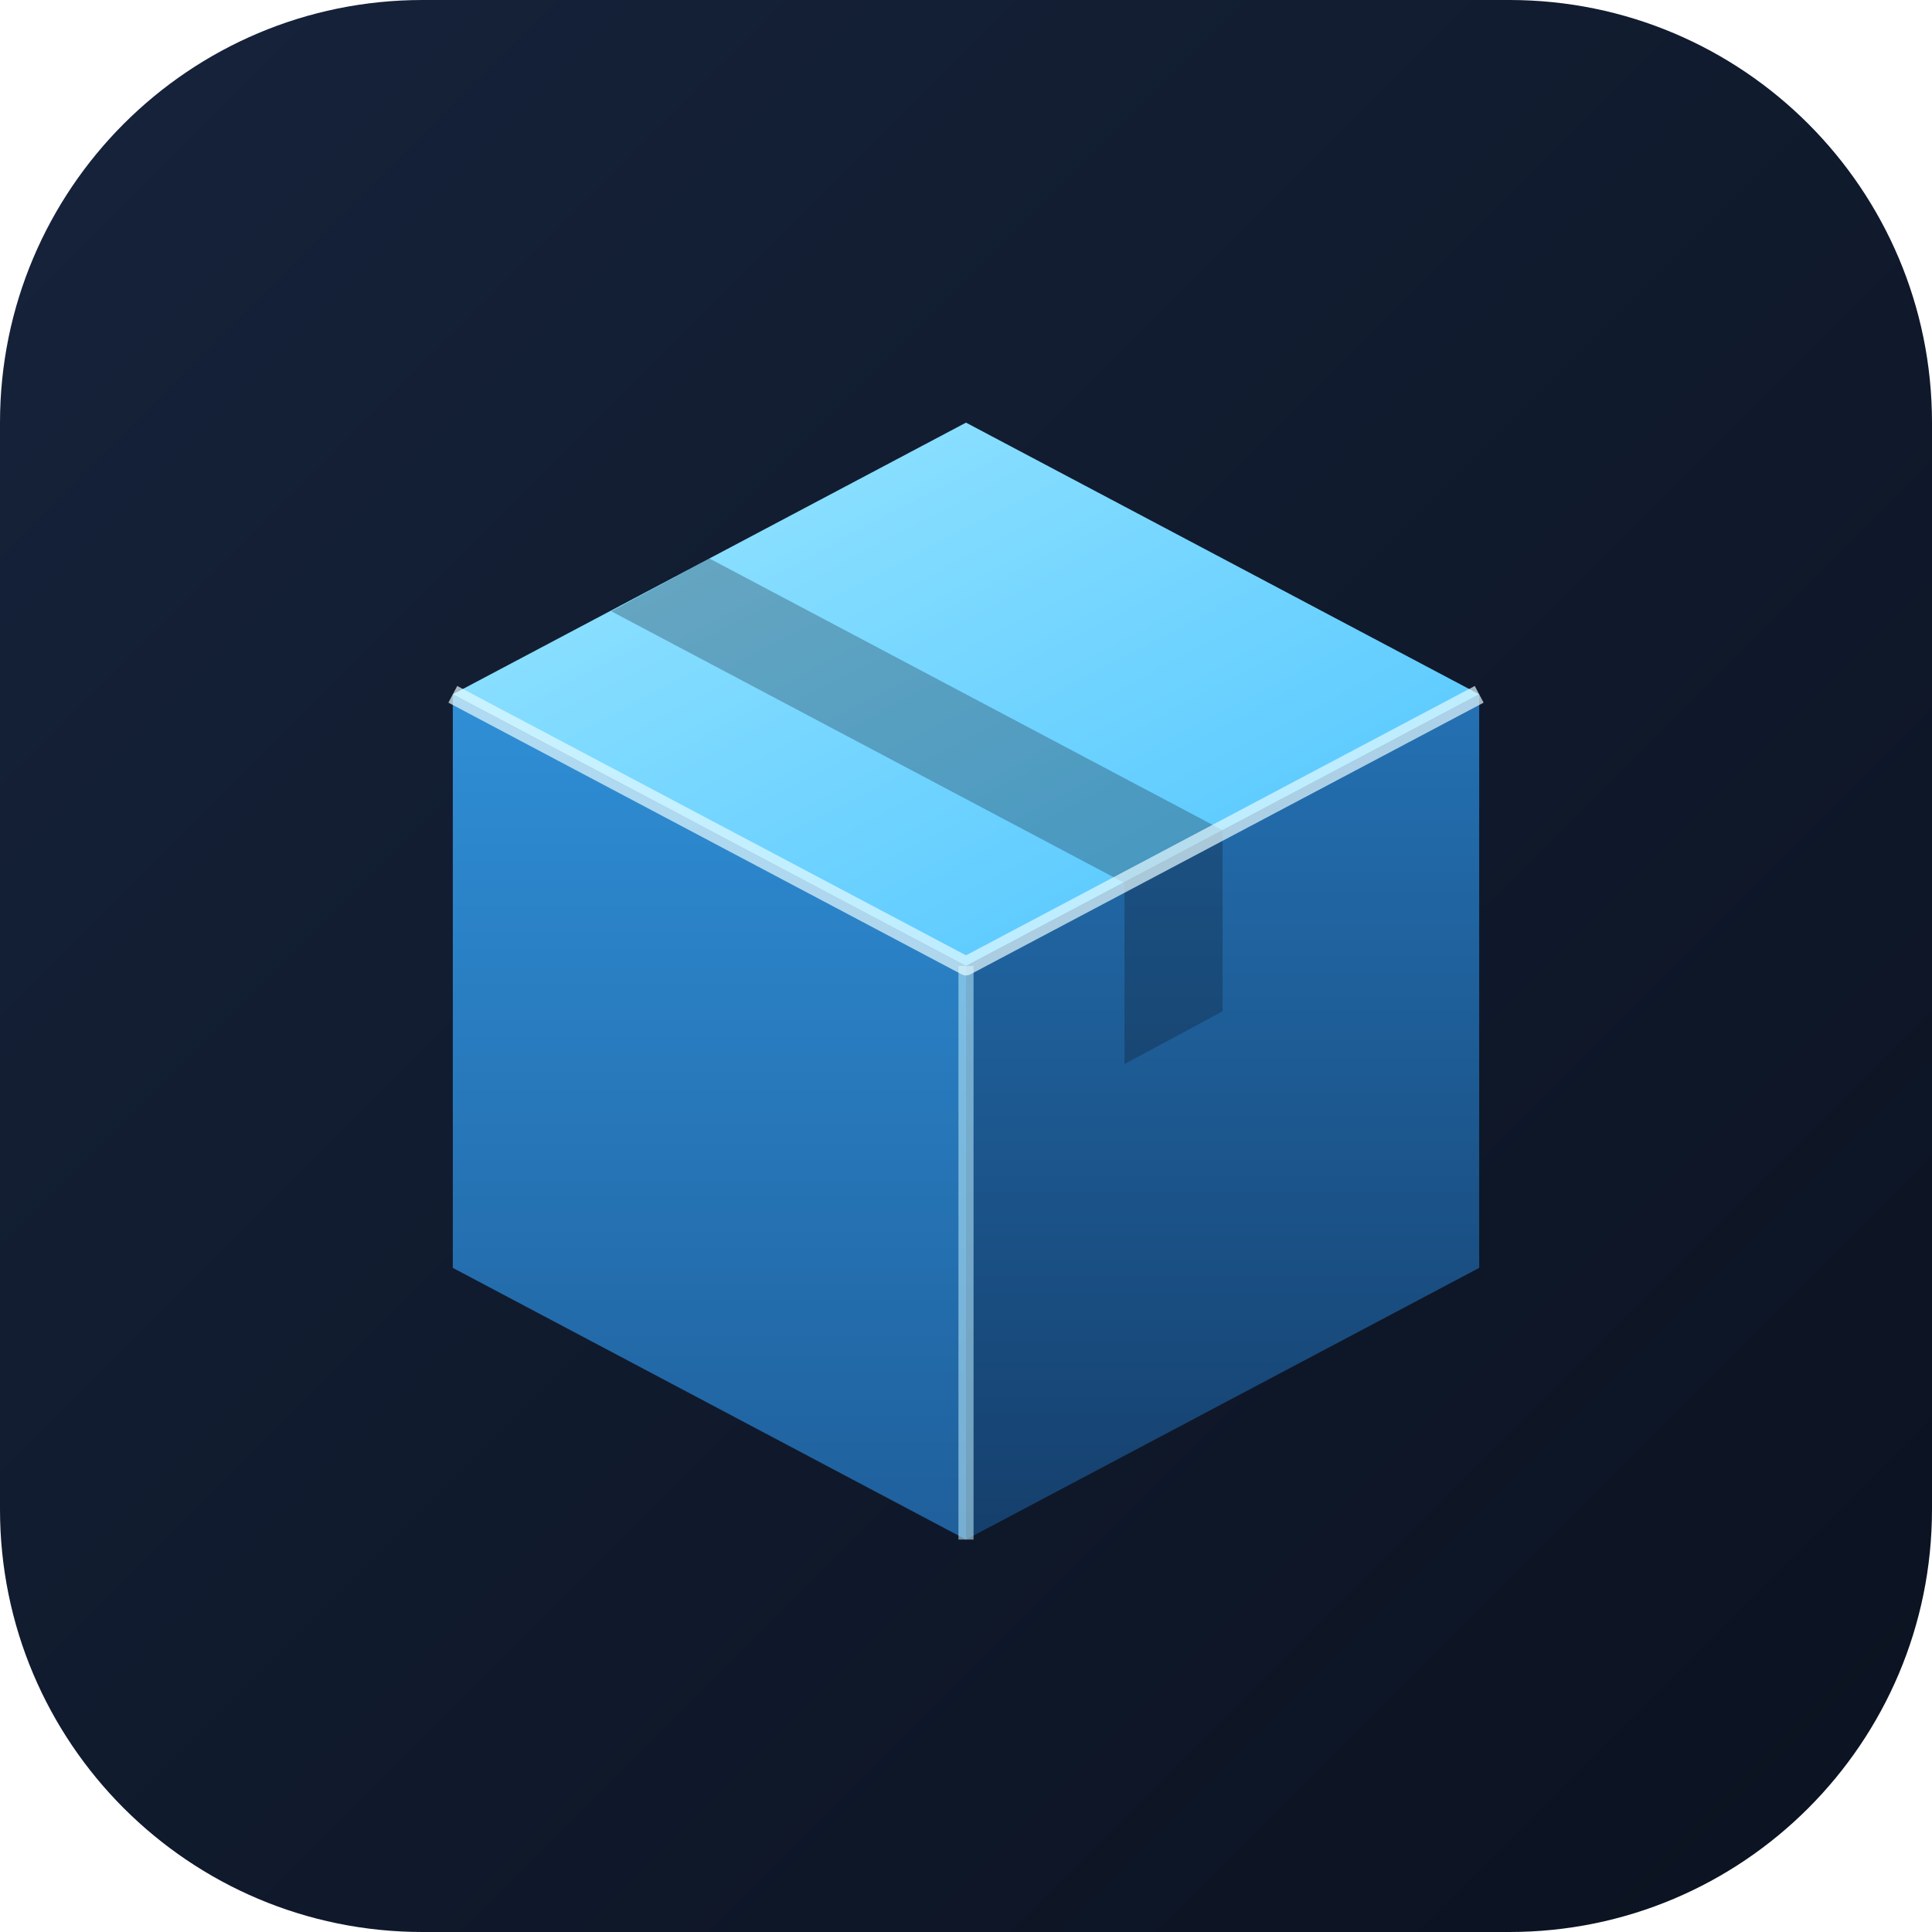
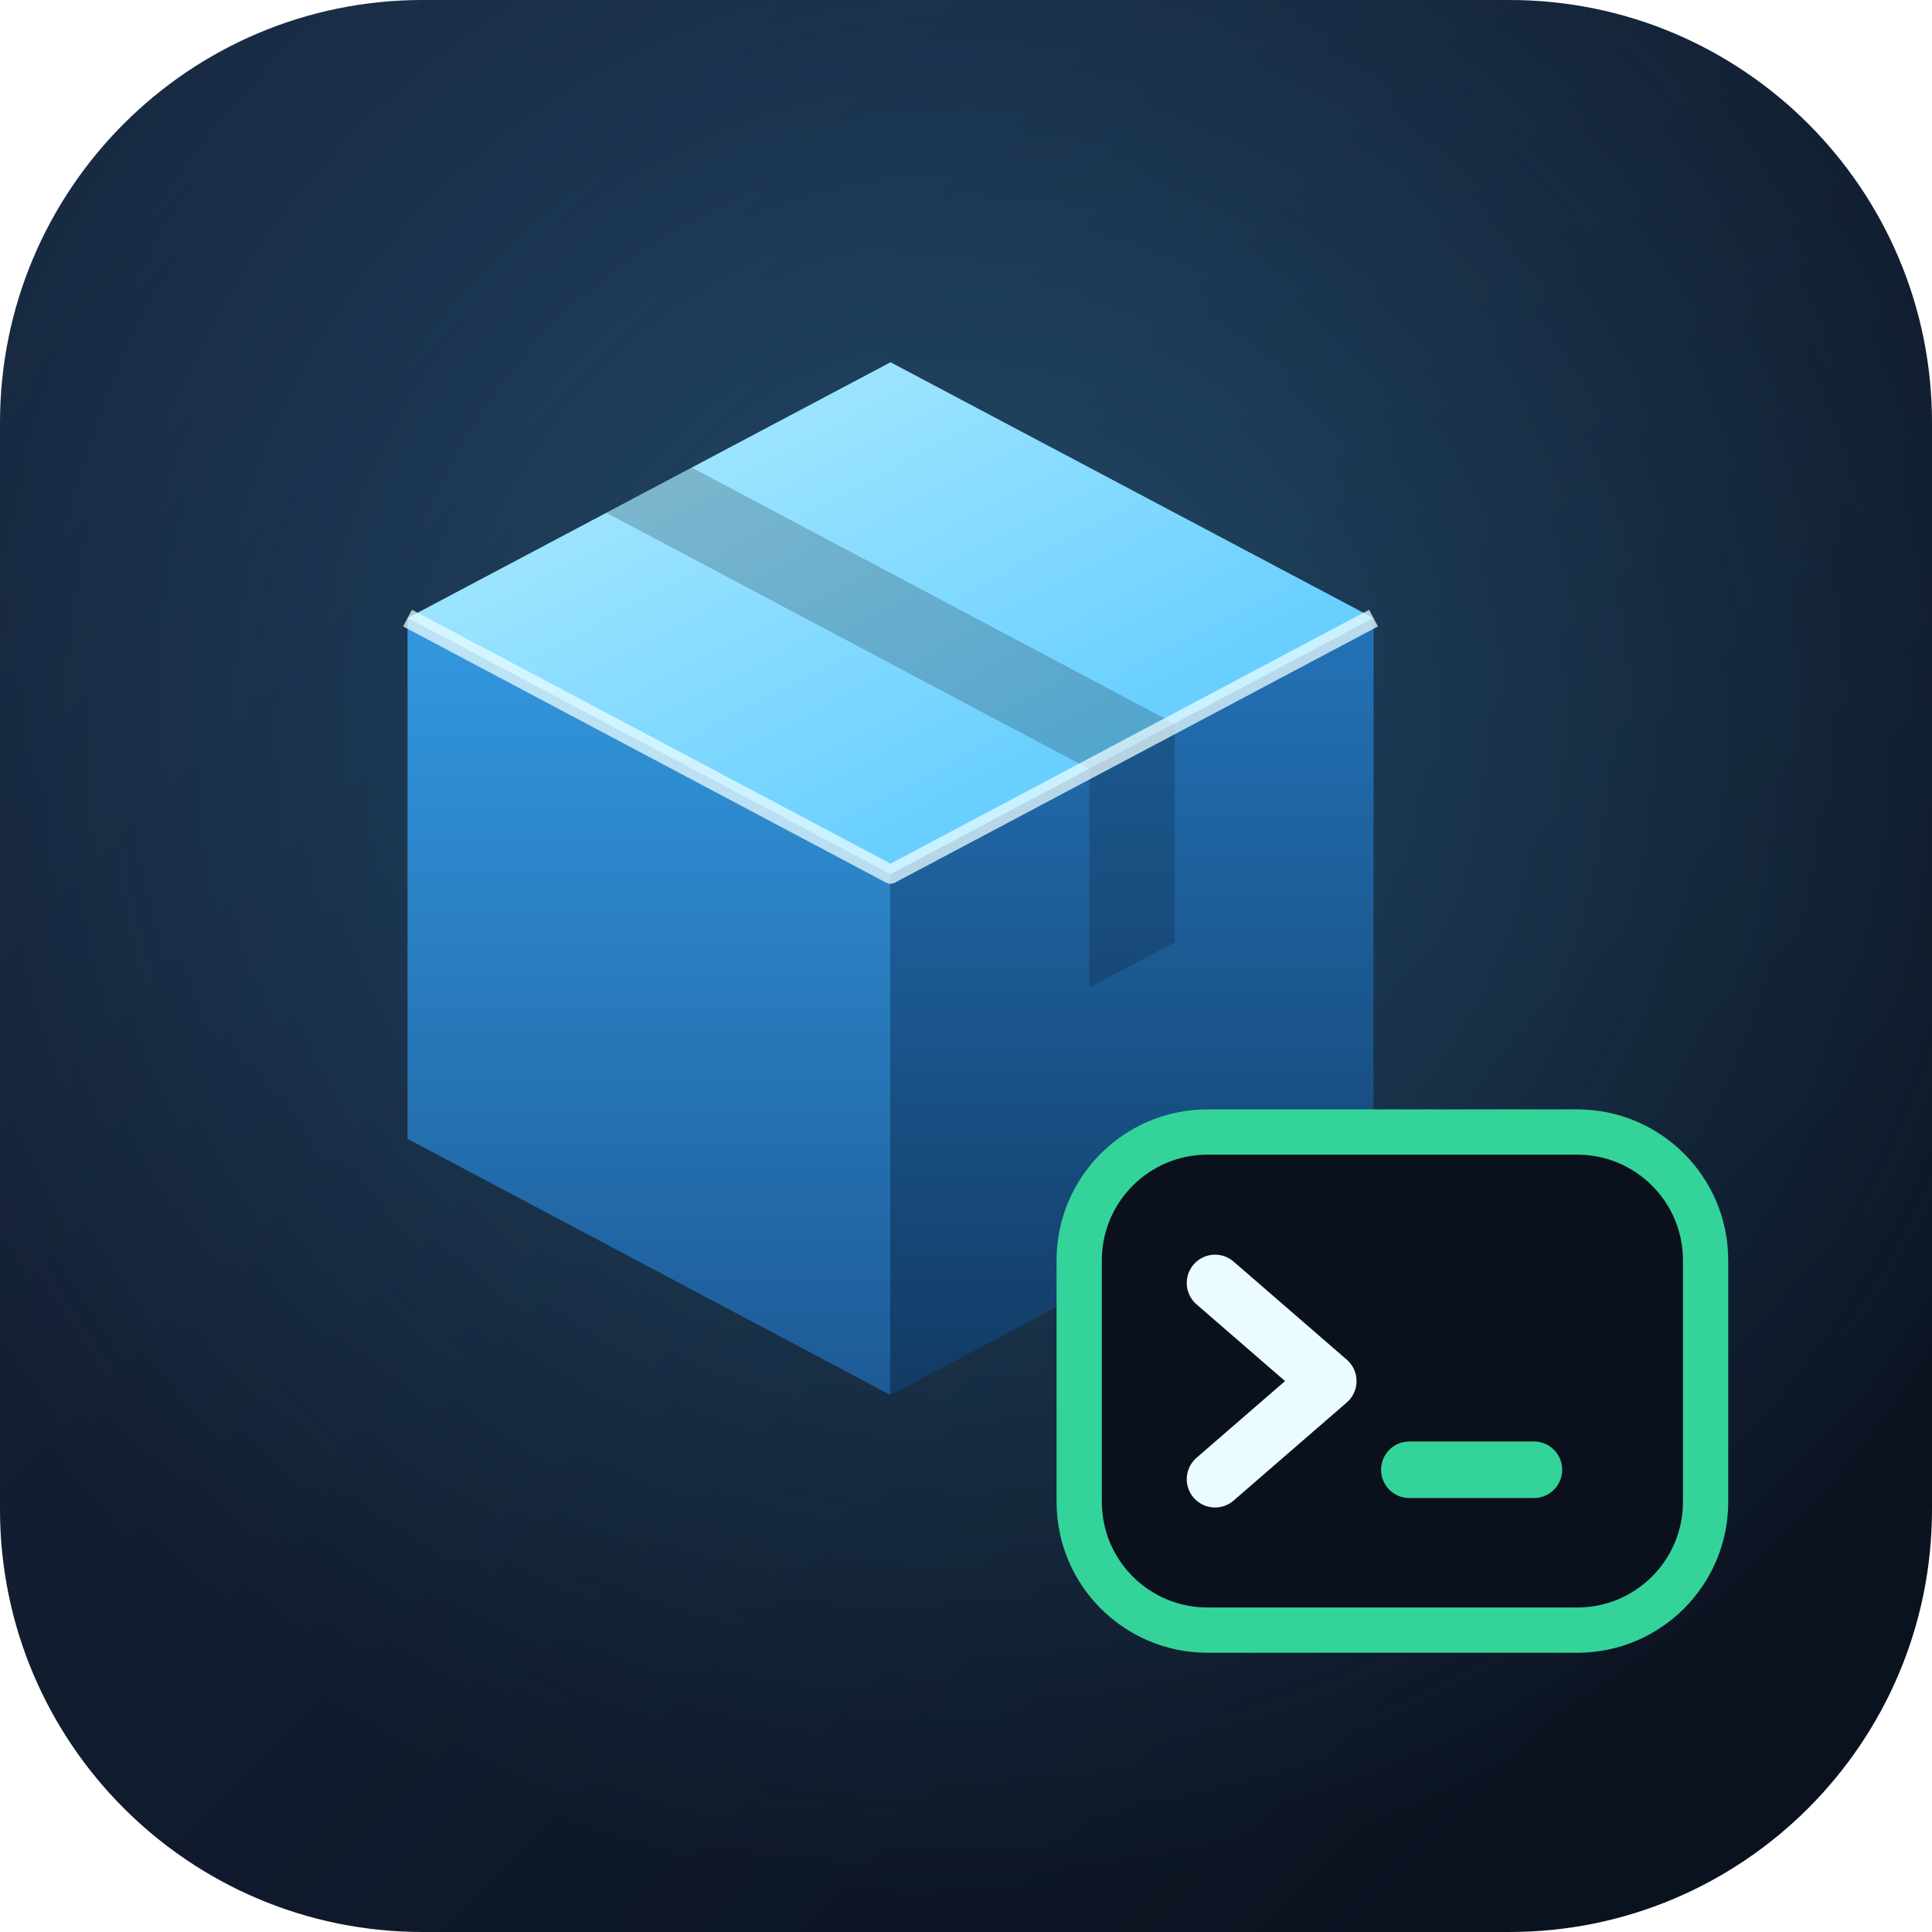
<svg xmlns="http://www.w3.org/2000/svg" viewBox="0 0 512 512">
  <defs>
-     <linearGradient id="bg" x1="0" y1="0" x2="1" y2="1">
-       <stop offset="0" stop-color="#16233b" />
-       <stop offset="1" stop-color="#0b1220" />
+     <linearGradient id="bgb" x1="0" y1="0" x2="1" y2="1">
+       <stop offset="0" stop-color="#18263f" />
+       <stop offset="1" stop-color="#0a101c" />
    </linearGradient>
-     <linearGradient id="top" x1="0" y1="0" x2="1" y2="1">
-       <stop offset="0" stop-color="#9be7ff" />
+     <linearGradient id="topb" x1="0" y1="0" x2="1" y2="1">
+       <stop offset="0" stop-color="#b6efff" />
      <stop offset="1" stop-color="#4cc3ff" />
    </linearGradient>
-     <linearGradient id="left" x1="0" y1="0" x2="0" y2="1">
-       <stop offset="0" stop-color="#2f8fd6" />
-       <stop offset="1" stop-color="#1f5f9c" />
+     <linearGradient id="lb" x1="0" y1="0" x2="0" y2="1">
+       <stop offset="0" stop-color="#3399e0" />
+       <stop offset="1" stop-color="#1d5a96" />
    </linearGradient>
-     <linearGradient id="right" x1="0" y1="0" x2="0" y2="1">
-       <stop offset="0" stop-color="#2471b3" />
-       <stop offset="1" stop-color="#153f6c" />
+     <linearGradient id="rb" x1="0" y1="0" x2="0" y2="1">
+       <stop offset="0" stop-color="#2373b8" />
+       <stop offset="1" stop-color="#123a64" />
    </linearGradient>
+     <radialGradient id="glowb" cx=".5" cy=".38" r=".6">
+       <stop offset="0" stop-color="#4cc3ff" stop-opacity=".28" />
+       <stop offset="1" stop-color="#4cc3ff" stop-opacity="0" />
+     </radialGradient>
  </defs>
-   <rect width="512" height="512" rx="112" fill="url(#bg)" />
-   <path d="M256 112 L392 184 L256 256 L120 184 Z" fill="url(#top)" />
-   <path d="M120 184 L256 256 L256 408 L120 336 Z" fill="url(#left)" />
-   <path d="M392 184 L256 256 L256 408 L392 336 Z" fill="url(#right)" />
-   <path d="M188 148 L324 220 L324 268 L298 282 L298 234 L162 162 Z" fill="#0b1220" opacity=".28" />
-   <path d="M256 256 L256 408" stroke="#bff0ff" stroke-width="4" opacity=".55" />
-   <path d="M120 184 L256 256 L392 184" fill="none" stroke="#e6fbff" stroke-width="5" stroke-linejoin="round" opacity=".7" />
+   <rect width="512" height="512" rx="112" fill="url(#bgb)" />
+   <rect width="512" height="512" rx="112" fill="url(#glowb)" />
+   <path d="M236.0 96.0 L364.0 163.8 L236.0 231.7 L108.0 163.8 Z" fill="url(#topb)" />
+   <path d="M108.0 163.8 L236.0 231.7 L236.0 369.7 L108.0 301.8 Z" fill="url(#lb)" />
+   <path d="M364.0 163.8 L236.0 231.7 L236.0 369.7 L364.0 301.8 Z" fill="url(#rb)" />
+   <path d="M183.3 123.9 L311.3 191.8 L288.7 203.8 L160.7 135.9 Z" fill="#0a101c" opacity=".22" />
+   <path d="M311.3 191.8 L288.7 203.8 L288.7 261.7 L311.3 249.7 Z" fill="#0a101c" opacity=".22" />
+   <path d="M108.0 163.8 L236.0 231.7 L364.0 163.8" fill="none" stroke="#eafcff" stroke-width="5" stroke-linejoin="round" opacity=".75" />
+   <rect x="286" y="300" width="166" height="132" rx="34" fill="#0a101c" stroke="#34d399" stroke-width="12" />
+   <path d="M322 340 L352 366 L322 392" fill="none" stroke="#eafcff" stroke-width="15" stroke-linecap="round" stroke-linejoin="round" />
+   <rect x="366" y="382" width="48" height="15" rx="7.5" fill="#34d399" />
</svg>
